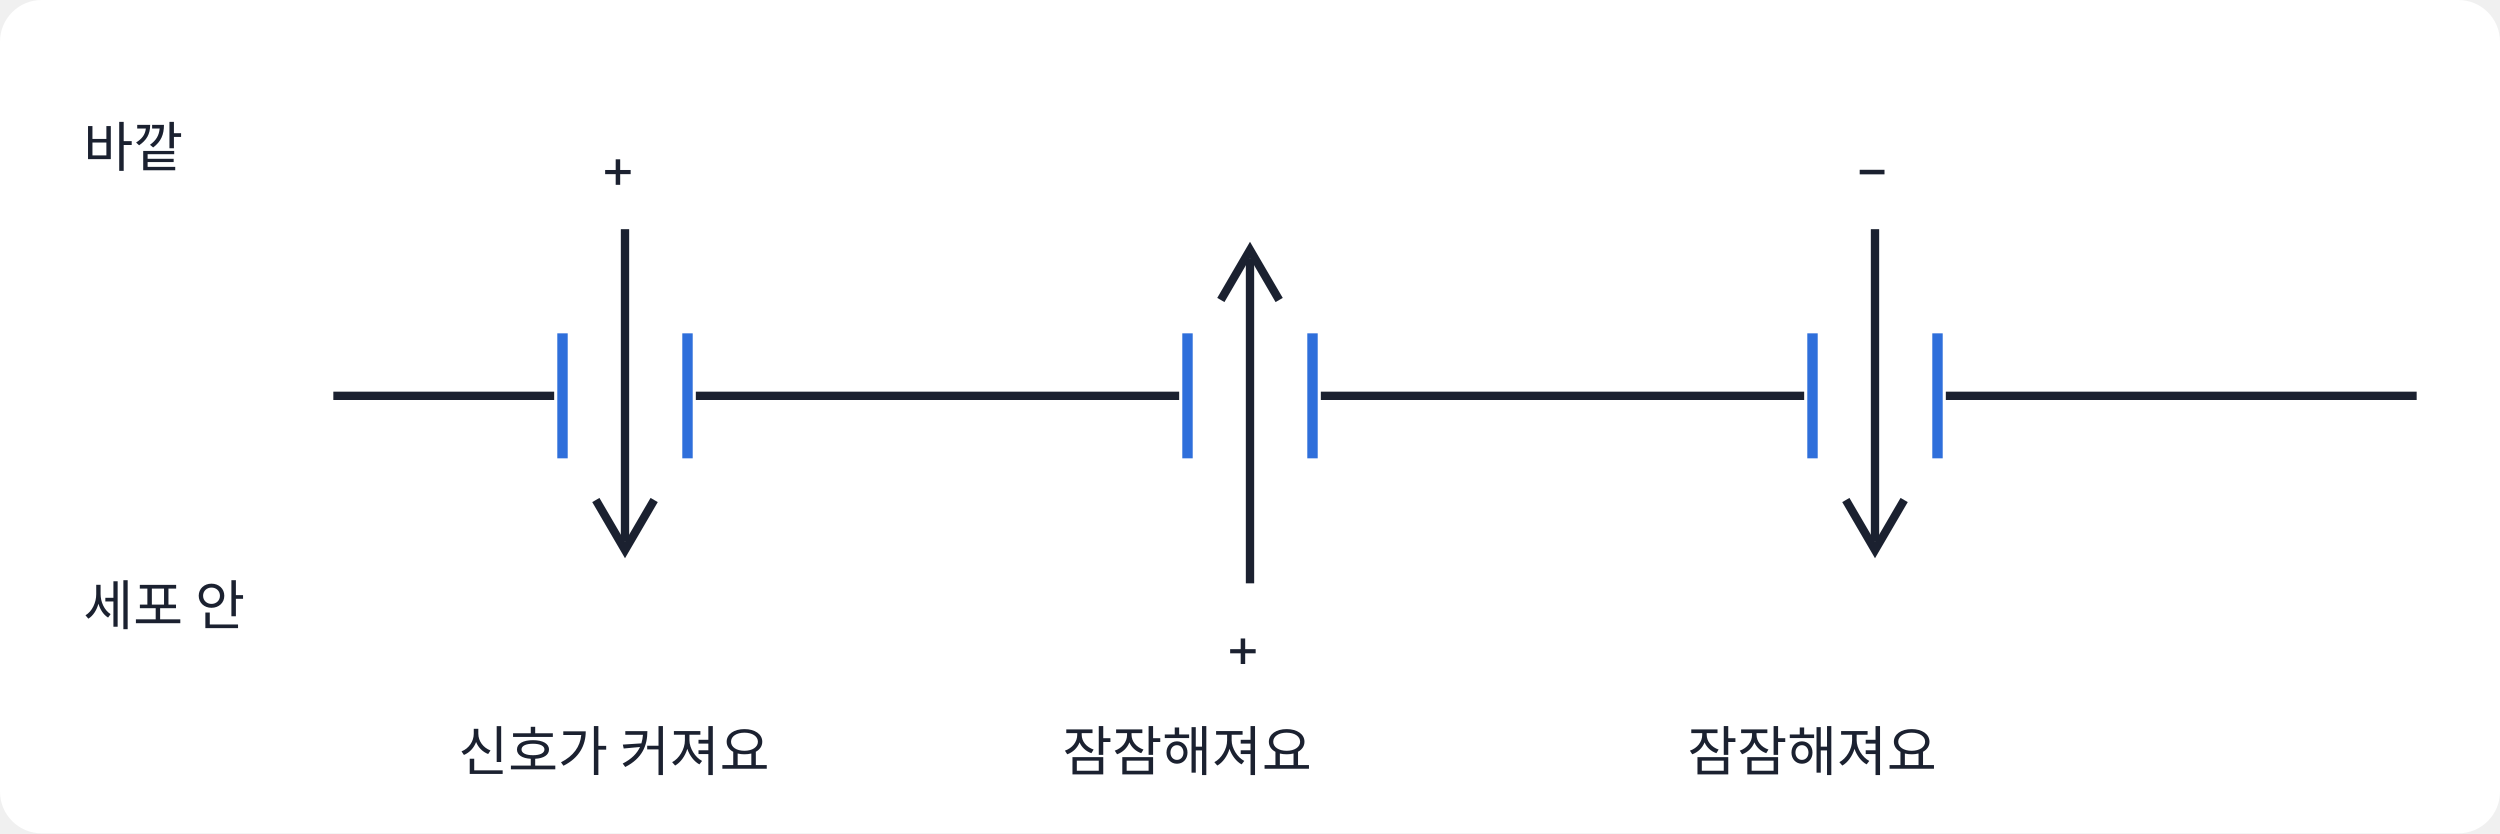
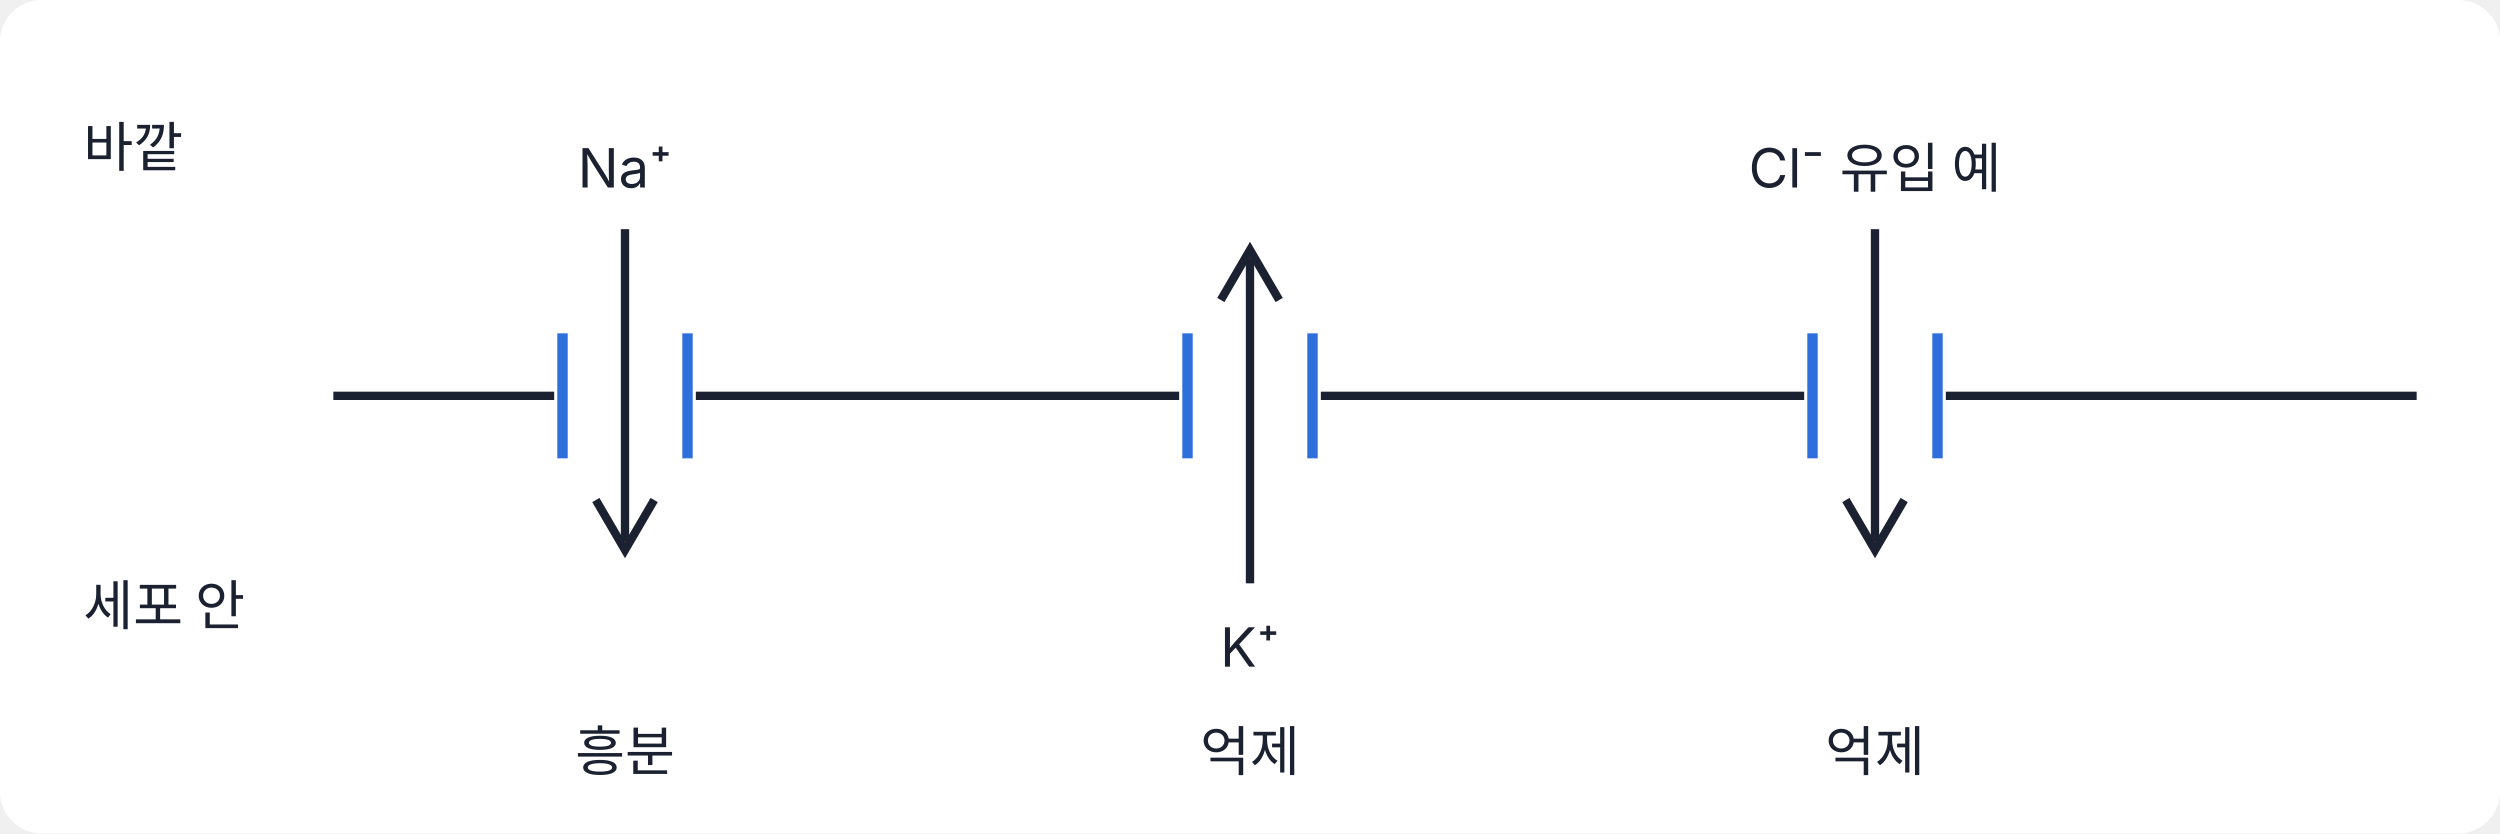
- <svg xmlns="http://www.w3.org/2000/svg" width="600" height="200" viewBox="0 0 600 200" role="img" aria-label="받는 세포의 벽에 테두리로 그린 문 세 개. 왼쪽 문으로는 플러스 알갱이가 들어오고, 가운데 문으로는 플러스 알갱이가 나가고, 오른쪽 문으로는 마이너스 알갱이가 들어온다. 왼쪽은 신호가 커지고 가운데와 오른쪽은 잠잠해진다">
+ <svg xmlns="http://www.w3.org/2000/svg" width="600" height="200" viewBox="0 0 600 200" role="img" aria-label="받는 세포의 세 채널에서 가능한 이동의 예. 왼쪽은 Na⁺가 들어와 흥분하는 경우, 가운데는 K⁺가 나가 억제되는 경우, 오른쪽은 Cl⁻가 들어와 억제되는 경우다. Cl⁻의 순이동은 막전위에 따라 달라진다">
  <style>
svg { color: #1b2130; font-family: -apple-system, 'Apple SD Gothic Neo', 'Noto Sans KR', sans-serif; }
.fig-ink { stroke: #1b2130; fill: none; stroke-width: 2; }
.fig-accent { stroke: #2f6fdb; fill: none; stroke-width: 2.5; }
.fig-danger { stroke: #d92d20; fill: none; stroke-width: 2.5; }
.fig-dot { fill: #2f6fdb; }
.fig-text { fill: #1b2130; font-size: 13px; }
.fig-muted { fill: #4a5468; font-size: 12px; }
.axis { stroke: #dde2ea; stroke-width: 1.5; }
.tick { fill: #4a5468; font-size: 11px; }
.plot-truth { fill: none; stroke: #4a5468; stroke-width: 1.5; stroke-dasharray: 5 4; }
.plot-fit { fill: none; stroke: #2f6fdb; stroke-width: 2.5; }
.pt-train { fill: #2f6fdb; }
.pt-test { fill: #b54708; }
.mark-ml { stroke: #2f6fdb; stroke-width: 1.5; stroke-dasharray: 3 3; }
.mark-map { stroke: #067647; stroke-width: 1.5; stroke-dasharray: 3 3; }
.plot-like { fill: none; stroke: #2f6fdb; stroke-width: 2; }
.plot-prior { fill: none; stroke: #6941c6; stroke-width: 2; stroke-dasharray: 6 4; }
.plot-post { fill: none; stroke: #067647; stroke-width: 3; }
</style>
  <rect x="0" y="0" width="600" height="200" rx="10" fill="#ffffff" />
  <text class="fig-text" x="20" y="40">바깥</text>
  <text class="fig-text" x="20" y="150">세포 안</text>
  <line class="fig-ink" x1="80" y1="95" x2="133" y2="95" />
  <line class="fig-ink" x1="167" y1="95" x2="283" y2="95" />
  <line class="fig-ink" x1="317" y1="95" x2="433" y2="95" />
  <line class="fig-ink" x1="467" y1="95" x2="580" y2="95" />
  <line class="fig-accent" x1="135" y1="80" x2="135" y2="110" />
  <line class="fig-accent" x1="165" y1="80" x2="165" y2="110" />
  <line class="fig-accent" x1="285" y1="80" x2="285" y2="110" />
  <line class="fig-accent" x1="315" y1="80" x2="315" y2="110" />
  <line class="fig-accent" x1="435" y1="80" x2="435" y2="110" />
  <line class="fig-accent" x1="465" y1="80" x2="465" y2="110" />
-   <text class="fig-text" x="144" y="45">+</text>
+   <text class="fig-text" x="150" y="45" text-anchor="middle">Na⁺</text>
  <line class="fig-ink" x1="150" y1="55" x2="150" y2="130" />
  <path class="fig-ink" d="M143 120 L150 132 L157 120" />
-   <text class="fig-text" x="294" y="160">+</text>
+   <text class="fig-text" x="300" y="160" text-anchor="middle">K⁺</text>
  <line class="fig-ink" x1="300" y1="140" x2="300" y2="62" />
  <path class="fig-ink" d="M293 72 L300 60 L307 72" />
-   <text class="fig-text" x="445" y="45">−</text>
+   <text class="fig-text" x="450" y="45" text-anchor="middle">Cl⁻ 유입 예</text>
  <line class="fig-ink" x1="450" y1="55" x2="450" y2="130" />
  <path class="fig-ink" d="M443 120 L450 132 L457 120" />
-   <text class="fig-text" x="110" y="185">신호가 커져요</text>
-   <text class="fig-text" x="255" y="185">잠잠해져요</text>
-   <text class="fig-text" x="405" y="185">잠잠해져요</text>
+   <text class="fig-text" x="150" y="185" text-anchor="middle">흥분</text>
+   <text class="fig-text" x="300" y="185" text-anchor="middle">억제</text>
+   <text class="fig-text" x="450" y="185" text-anchor="middle">억제</text>
</svg>
